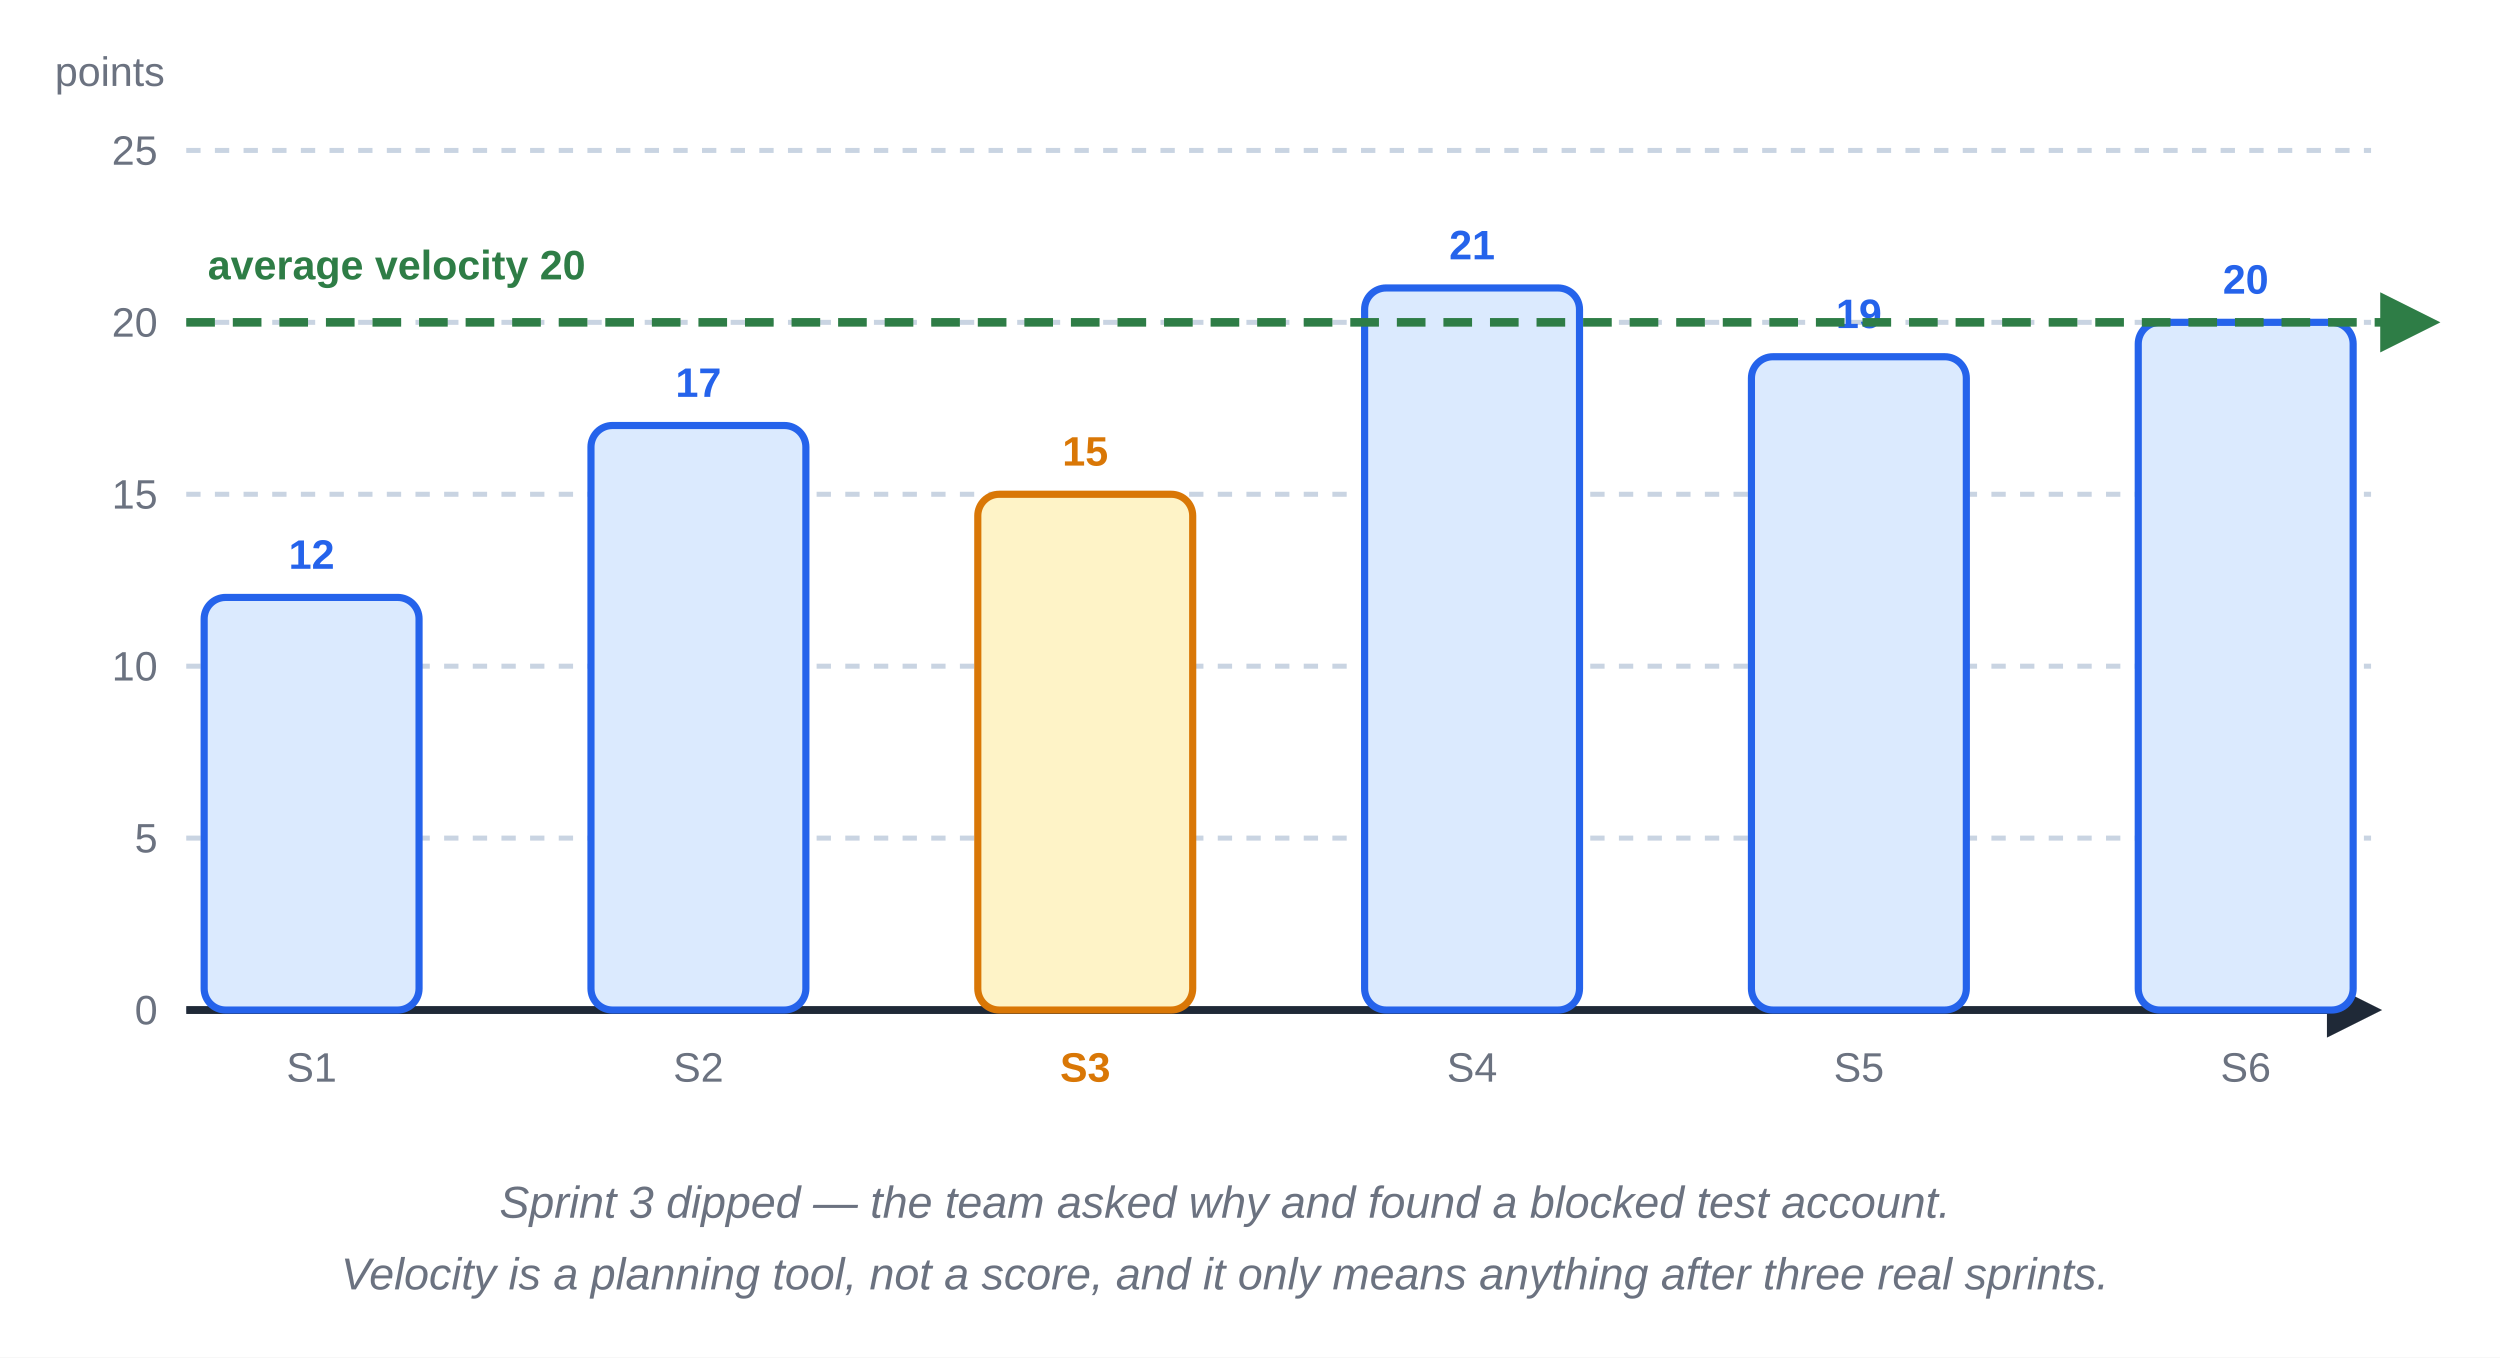
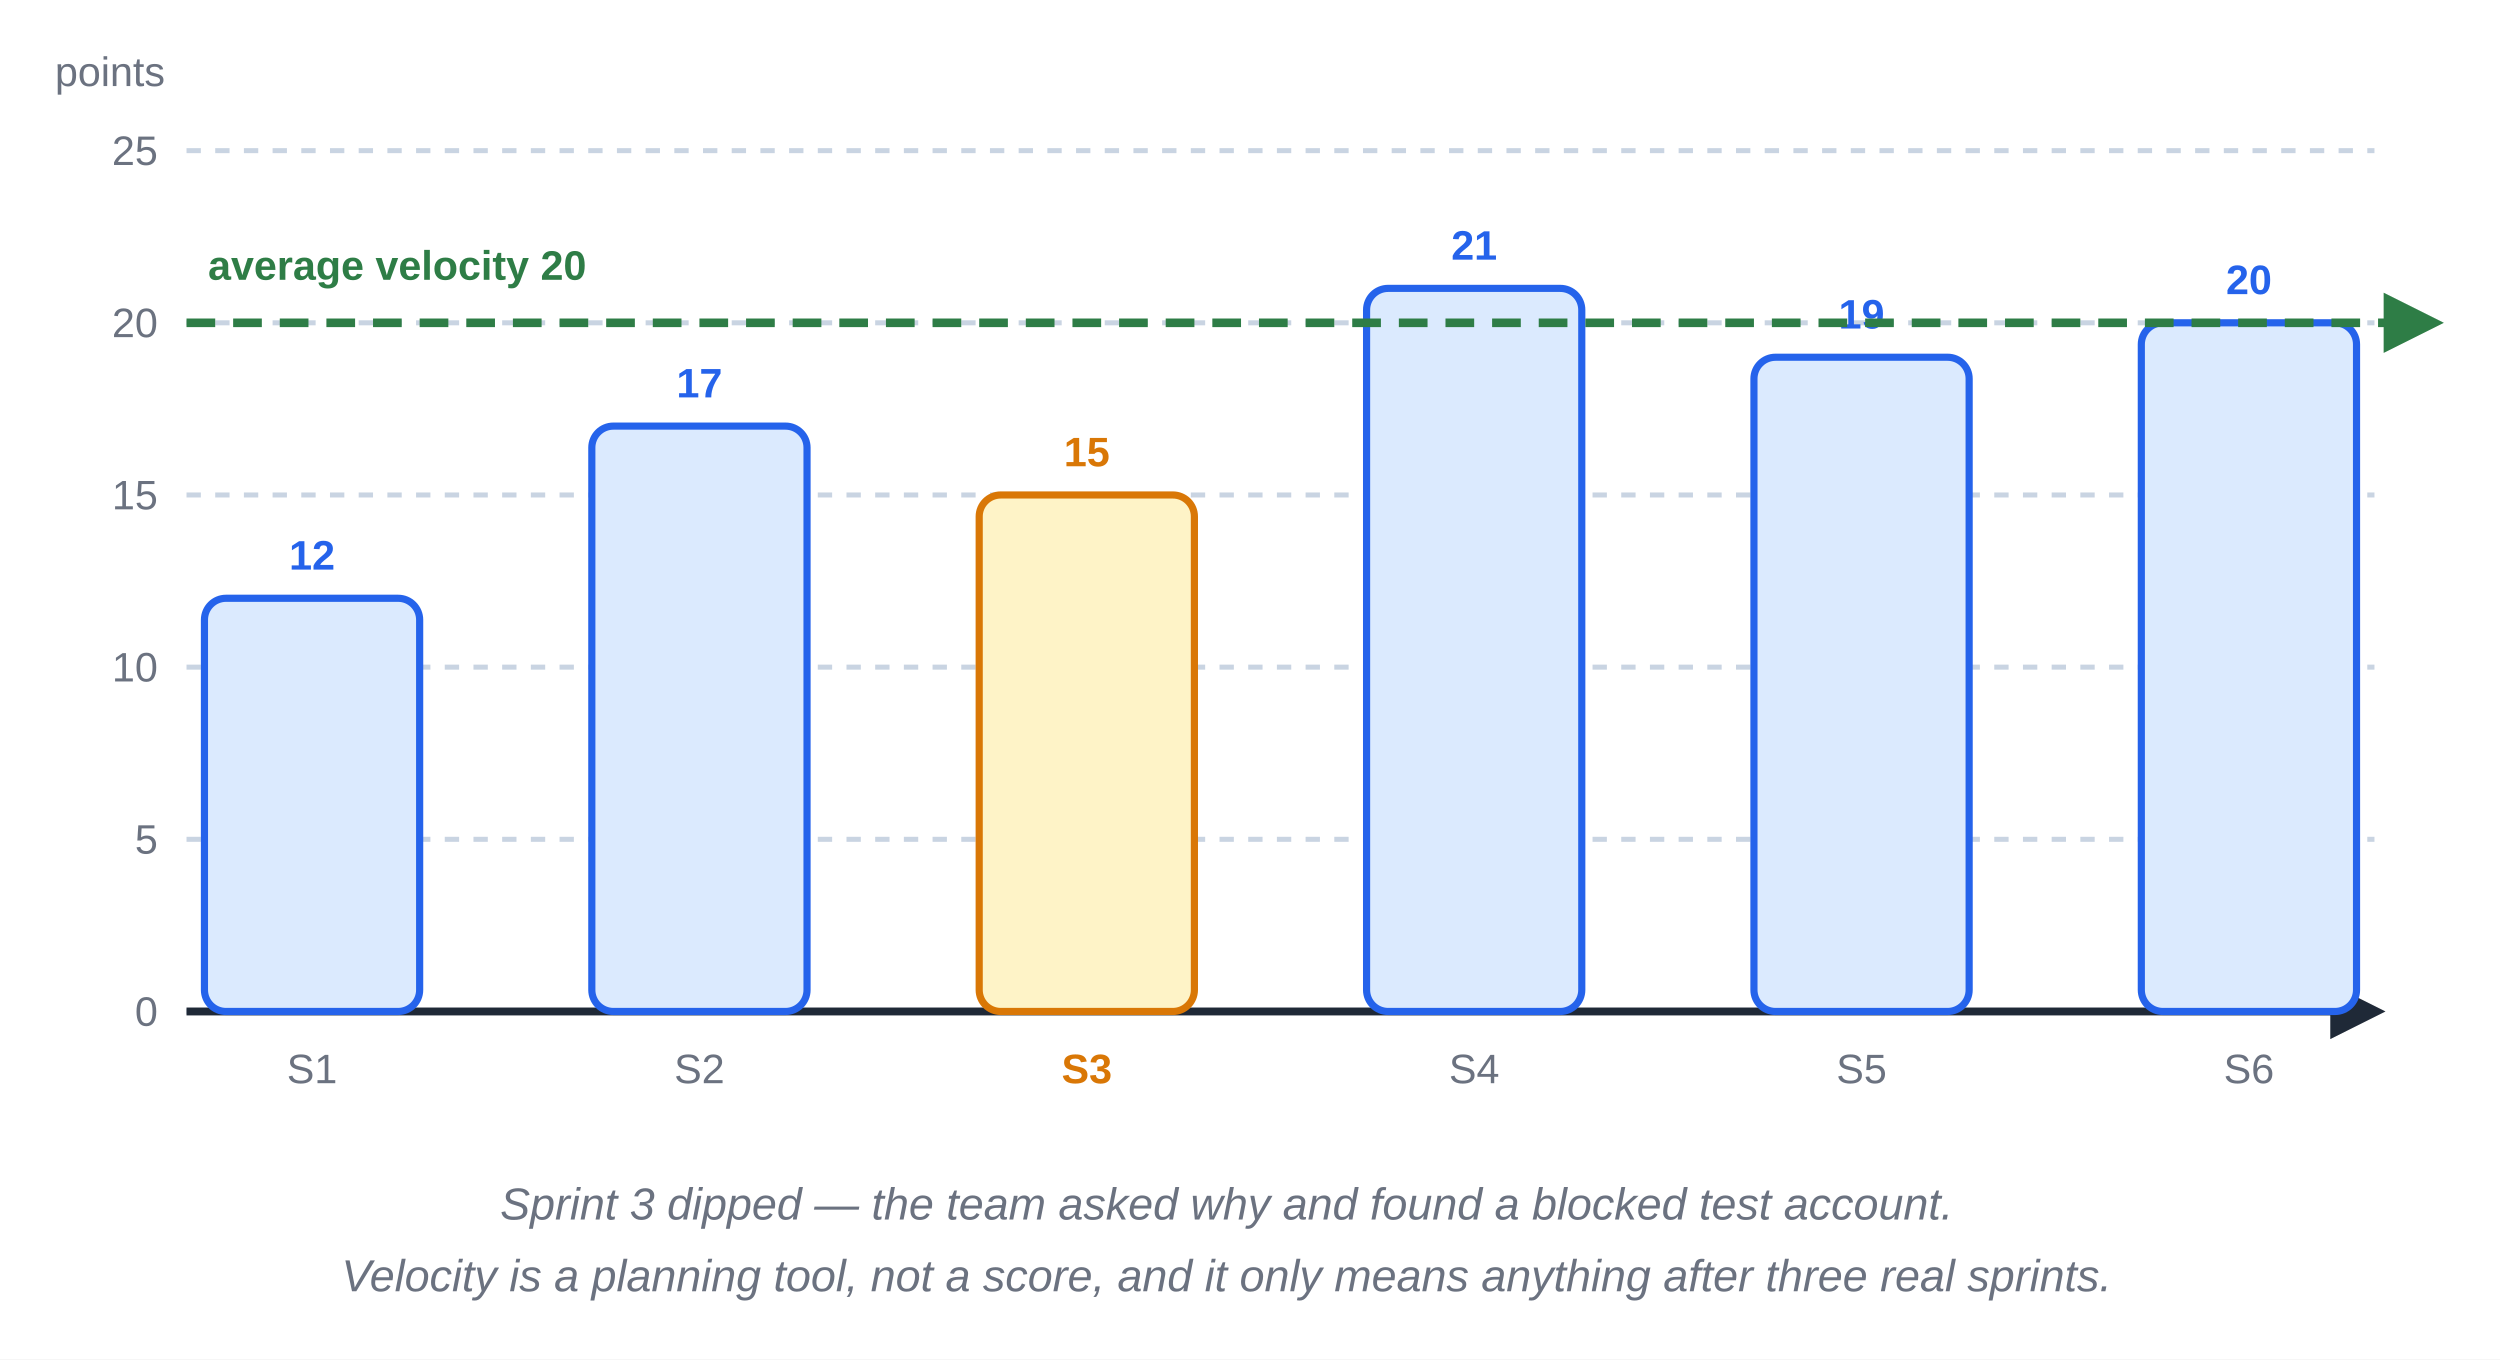
- <svg xmlns="http://www.w3.org/2000/svg" viewBox="38 38 698 379" font-family="Arial">
+ <svg xmlns="http://www.w3.org/2000/svg" viewBox="38 38 697 379" font-family="Arial">
  <defs>
    <marker id="arrB" viewBox="0 0 10 10" refX="8" refY="5" markerWidth="7" markerHeight="7" orient="auto-start-reverse">
      <path d="M0,0 L10,5 L0,10 z" fill="#2563EB" />
    </marker>
    <marker id="arrG" viewBox="0 0 10 10" refX="8" refY="5" markerWidth="7" markerHeight="7" orient="auto-start-reverse">
      <path d="M0,0 L10,5 L0,10 z" fill="#6B7280" />
    </marker>
    <marker id="arrV" viewBox="0 0 10 10" refX="8" refY="5" markerWidth="7" markerHeight="7" orient="auto-start-reverse">
      <path d="M0,0 L10,5 L0,10 z" fill="#6D3FA8" />
    </marker>
    <marker id="arrR" viewBox="0 0 10 10" refX="8" refY="5" markerWidth="7" markerHeight="7" orient="auto-start-reverse">
      <path d="M0,0 L10,5 L0,10 z" fill="#DC2626" />
    </marker>
    <marker id="arrT" viewBox="0 0 10 10" refX="8" refY="5" markerWidth="7" markerHeight="7" orient="auto-start-reverse">
      <path d="M0,0 L10,5 L0,10 z" fill="#0D9488" />
    </marker>
    <marker id="arrK" viewBox="0 0 10 10" refX="8" refY="5" markerWidth="7" markerHeight="7" orient="auto-start-reverse">
      <path d="M0,0 L10,5 L0,10 z" fill="#1F2937" />
    </marker>
    <marker id="arrA" viewBox="0 0 10 10" refX="8" refY="5" markerWidth="7" markerHeight="7" orient="auto-start-reverse">
      <path d="M0,0 L10,5 L0,10 z" fill="#D97706" />
    </marker>
    <marker id="arrGr" viewBox="0 0 10 10" refX="8" refY="5" markerWidth="7" markerHeight="7" orient="auto-start-reverse">
      <path d="M0,0 L10,5 L0,10 z" fill="#2E7D46" />
    </marker>
  </defs>
-   <rect x="38" y="38" width="698" height="379" fill="#FFFFFF" />
+   <rect x="38" y="38" width="697" height="379" fill="#FFFFFF" />
  <line x1="90" y1="320.0" x2="700" y2="320.0" stroke="#C9D4E2" stroke-width="1.4" stroke-dasharray="4 4" />
  <text x="82" y="324.0" text-anchor="end" font-size="11.5" fill="#6B7280" font-weight="normal" font-style="normal">0</text>
  <line x1="90" y1="272.0" x2="700" y2="272.0" stroke="#C9D4E2" stroke-width="1.4" stroke-dasharray="4 4" />
  <text x="82" y="276.0" text-anchor="end" font-size="11.5" fill="#6B7280" font-weight="normal" font-style="normal">5</text>
  <line x1="90" y1="224.0" x2="700" y2="224.0" stroke="#C9D4E2" stroke-width="1.4" stroke-dasharray="4 4" />
  <text x="82" y="228.0" text-anchor="end" font-size="11.5" fill="#6B7280" font-weight="normal" font-style="normal">10</text>
  <line x1="90" y1="176.0" x2="700" y2="176.0" stroke="#C9D4E2" stroke-width="1.4" stroke-dasharray="4 4" />
  <text x="82" y="180.0" text-anchor="end" font-size="11.5" fill="#6B7280" font-weight="normal" font-style="normal">15</text>
  <line x1="90" y1="128.0" x2="700" y2="128.0" stroke="#C9D4E2" stroke-width="1.4" stroke-dasharray="4 4" />
  <text x="82" y="132.0" text-anchor="end" font-size="11.5" fill="#6B7280" font-weight="normal" font-style="normal">20</text>
  <line x1="90" y1="80.0" x2="700" y2="80.0" stroke="#C9D4E2" stroke-width="1.4" stroke-dasharray="4 4" />
  <text x="82" y="84.0" text-anchor="end" font-size="11.5" fill="#6B7280" font-weight="normal" font-style="normal">25</text>
  <line x1="90" y1="320" x2="700" y2="320" stroke="#1F2937" stroke-width="2.2" marker-end="url(#arrK)" />
  <text x="84" y="62" text-anchor="end" font-size="11.5" fill="#6B7280" font-weight="normal" font-style="normal">points</text>
  <rect x="95" y="204.8" width="60" height="115.2" rx="6" fill="#DBEAFE" stroke="#2563EB" stroke-width="2" />
  <text x="125" y="196.8" text-anchor="middle" font-size="11.5" fill="#2563EB" font-weight="bold" font-style="normal">12</text>
  <text x="125" y="340" text-anchor="middle" font-size="11.5" fill="#6B7280" font-weight="normal" font-style="normal">S1</text>
  <rect x="203" y="156.8" width="60" height="163.2" rx="6" fill="#DBEAFE" stroke="#2563EB" stroke-width="2" />
  <text x="233" y="148.8" text-anchor="middle" font-size="11.5" fill="#2563EB" font-weight="bold" font-style="normal">17</text>
  <text x="233" y="340" text-anchor="middle" font-size="11.5" fill="#6B7280" font-weight="normal" font-style="normal">S2</text>
  <rect x="311" y="176.0" width="60" height="144.0" rx="6" fill="#FEF3C7" stroke="#D97706" stroke-width="2" />
  <text x="341" y="168.0" text-anchor="middle" font-size="11.5" fill="#D97706" font-weight="bold" font-style="normal">15</text>
  <text x="341" y="340" text-anchor="middle" font-size="11.5" fill="#D97706" font-weight="bold" font-style="normal">S3</text>
  <rect x="419" y="118.4" width="60" height="201.6" rx="6" fill="#DBEAFE" stroke="#2563EB" stroke-width="2" />
  <text x="449" y="110.4" text-anchor="middle" font-size="11.5" fill="#2563EB" font-weight="bold" font-style="normal">21</text>
  <text x="449" y="340" text-anchor="middle" font-size="11.5" fill="#6B7280" font-weight="normal" font-style="normal">S4</text>
  <rect x="527" y="137.6" width="60" height="182.4" rx="6" fill="#DBEAFE" stroke="#2563EB" stroke-width="2" />
  <text x="557" y="129.6" text-anchor="middle" font-size="11.5" fill="#2563EB" font-weight="bold" font-style="normal">19</text>
  <text x="557" y="340" text-anchor="middle" font-size="11.5" fill="#6B7280" font-weight="normal" font-style="normal">S5</text>
  <rect x="635" y="128.0" width="60" height="192.0" rx="6" fill="#DBEAFE" stroke="#2563EB" stroke-width="2" />
  <text x="665" y="120.0" text-anchor="middle" font-size="11.5" fill="#2563EB" font-weight="bold" font-style="normal">20</text>
  <text x="665" y="340" text-anchor="middle" font-size="11.5" fill="#6B7280" font-weight="normal" font-style="normal">S6</text>
  <line x1="90" y1="128.0" x2="716" y2="128.0" stroke="#2E7D46" stroke-width="2.4" stroke-dasharray="8 5" marker-end="url(#arrGr)" />
  <text x="96" y="116.0" text-anchor="start" font-size="11.5" fill="#2E7D46" font-weight="bold" font-style="normal">average velocity 20</text>
  <text x="380" y="378" text-anchor="middle" font-size="12.5" fill="#6B7280" font-weight="normal" font-style="italic">Sprint 3 dipped — the team asked why and found a blocked test account.</text>
  <text x="380" y="398" text-anchor="middle" font-size="12.5" fill="#6B7280" font-weight="normal" font-style="italic">Velocity is a planning tool, not a score, and it only means anything after three real sprints.</text>
</svg>
